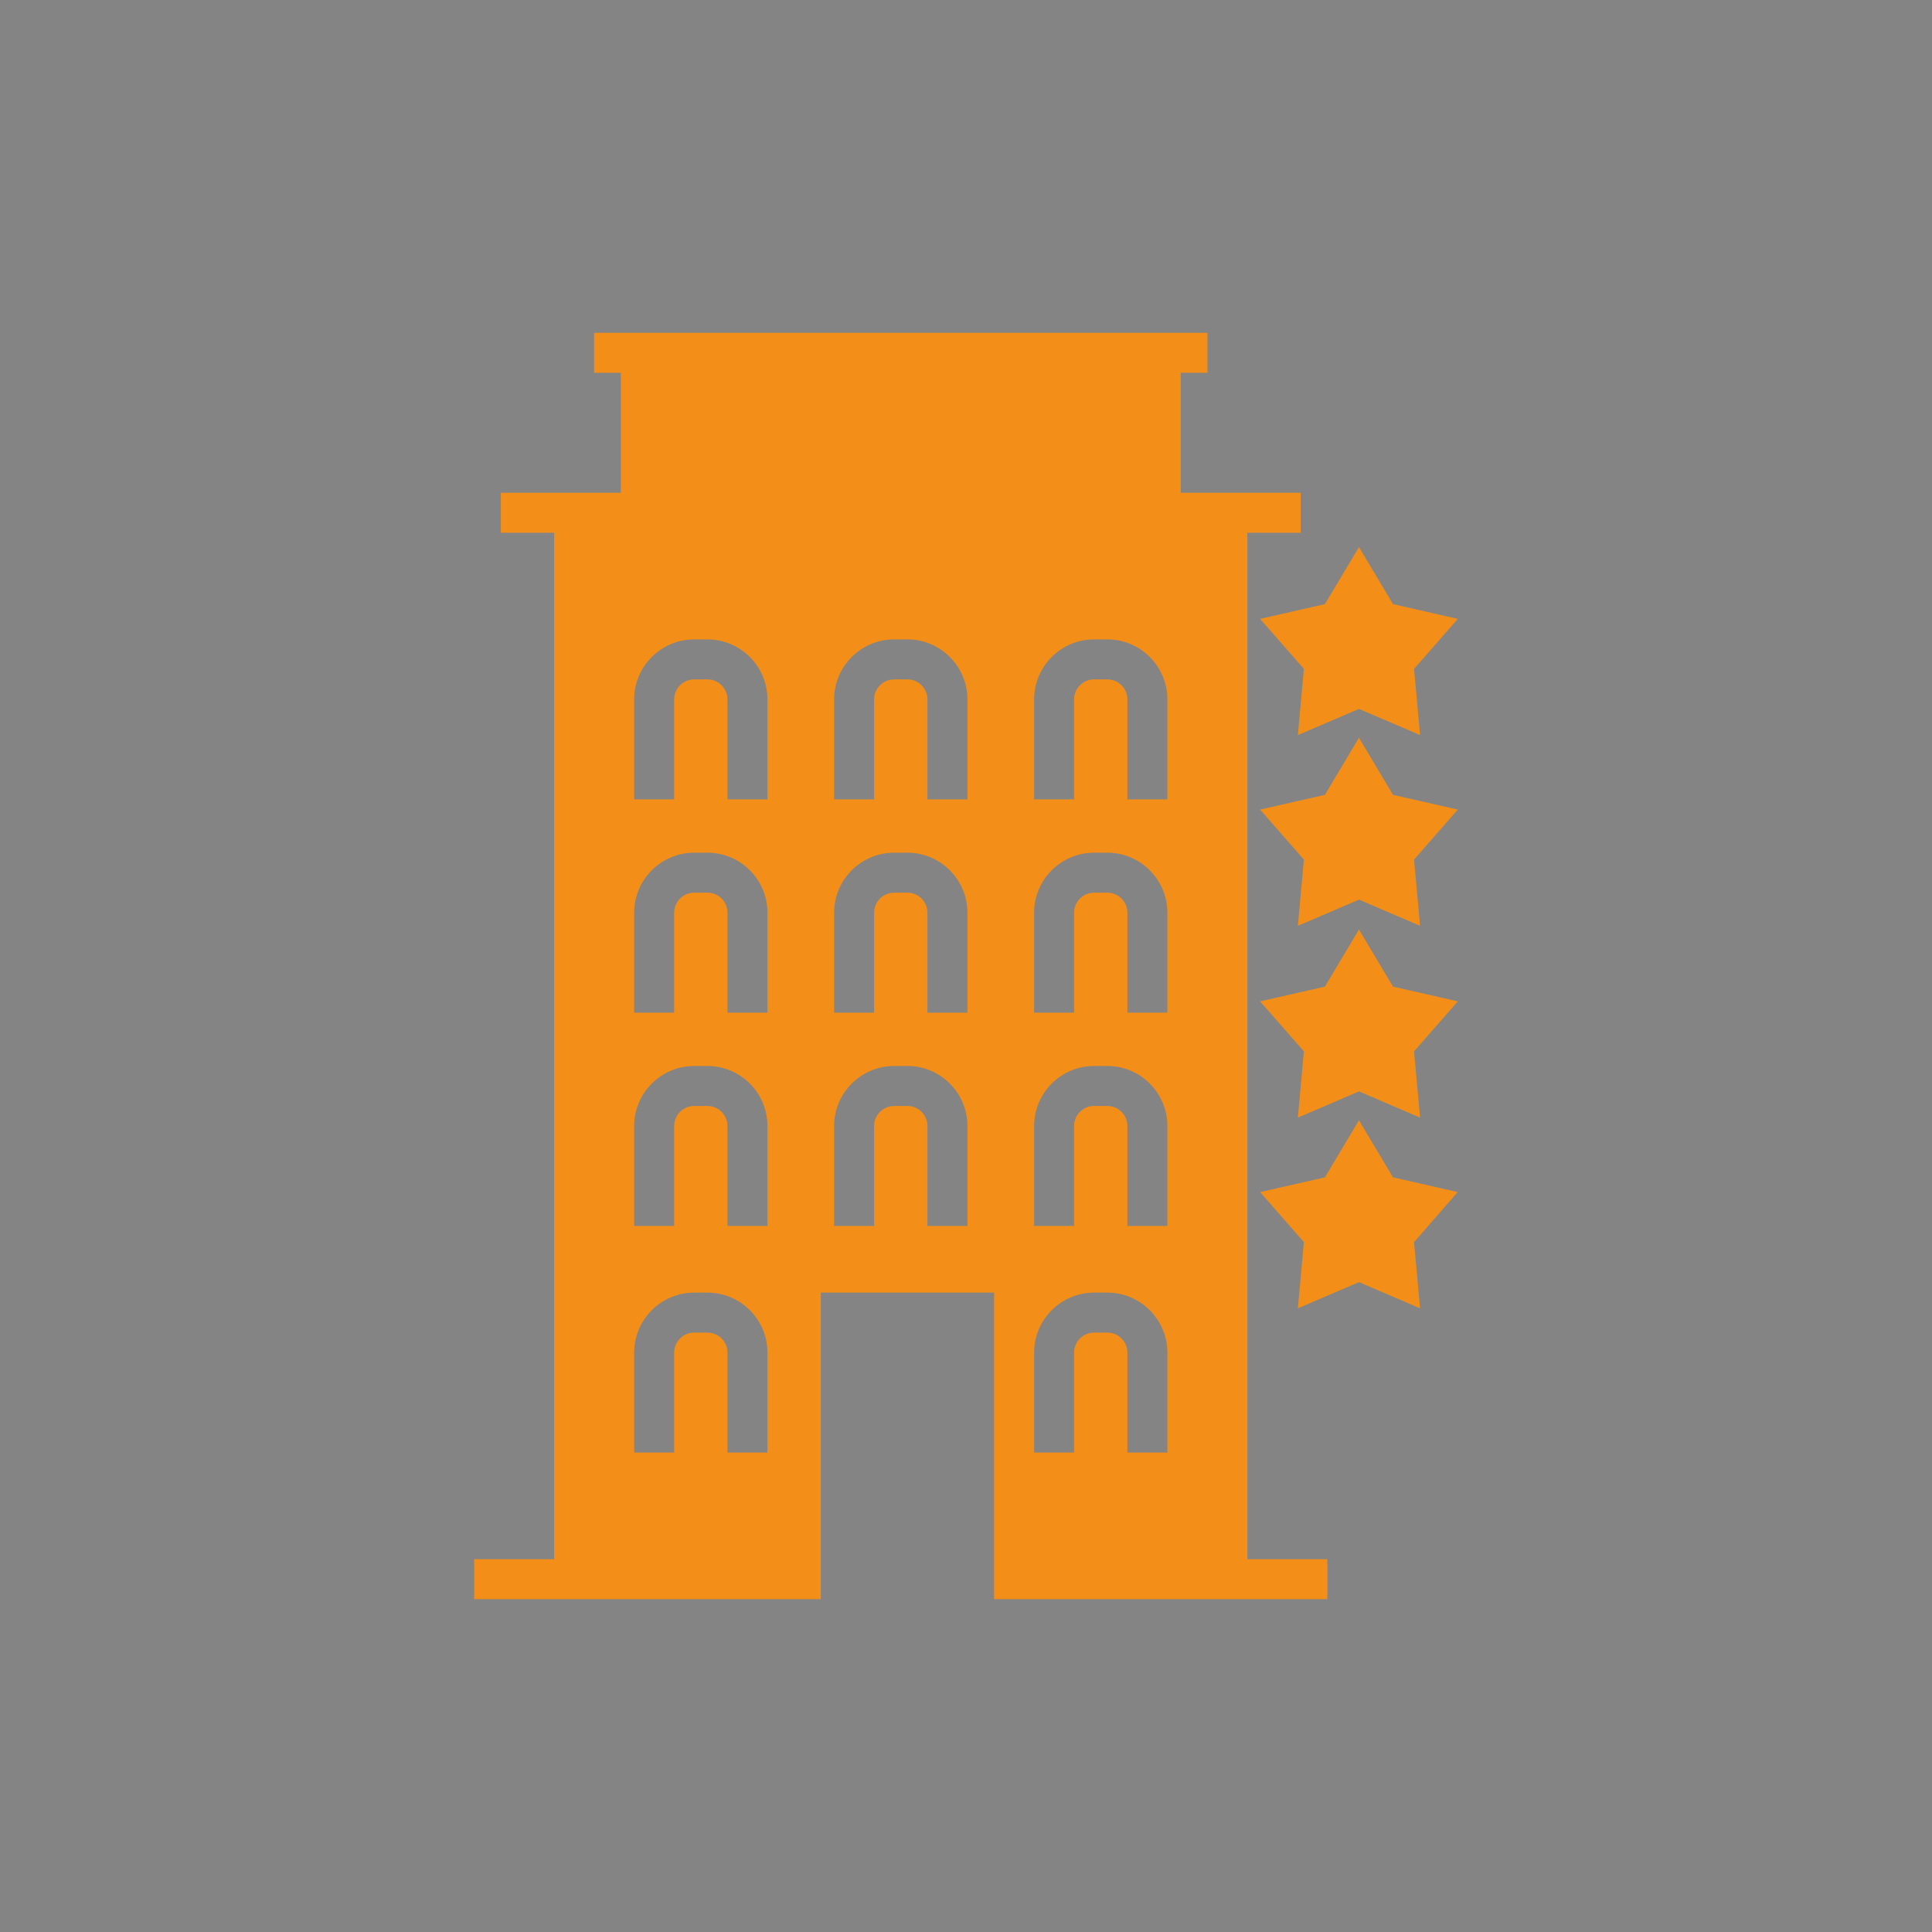
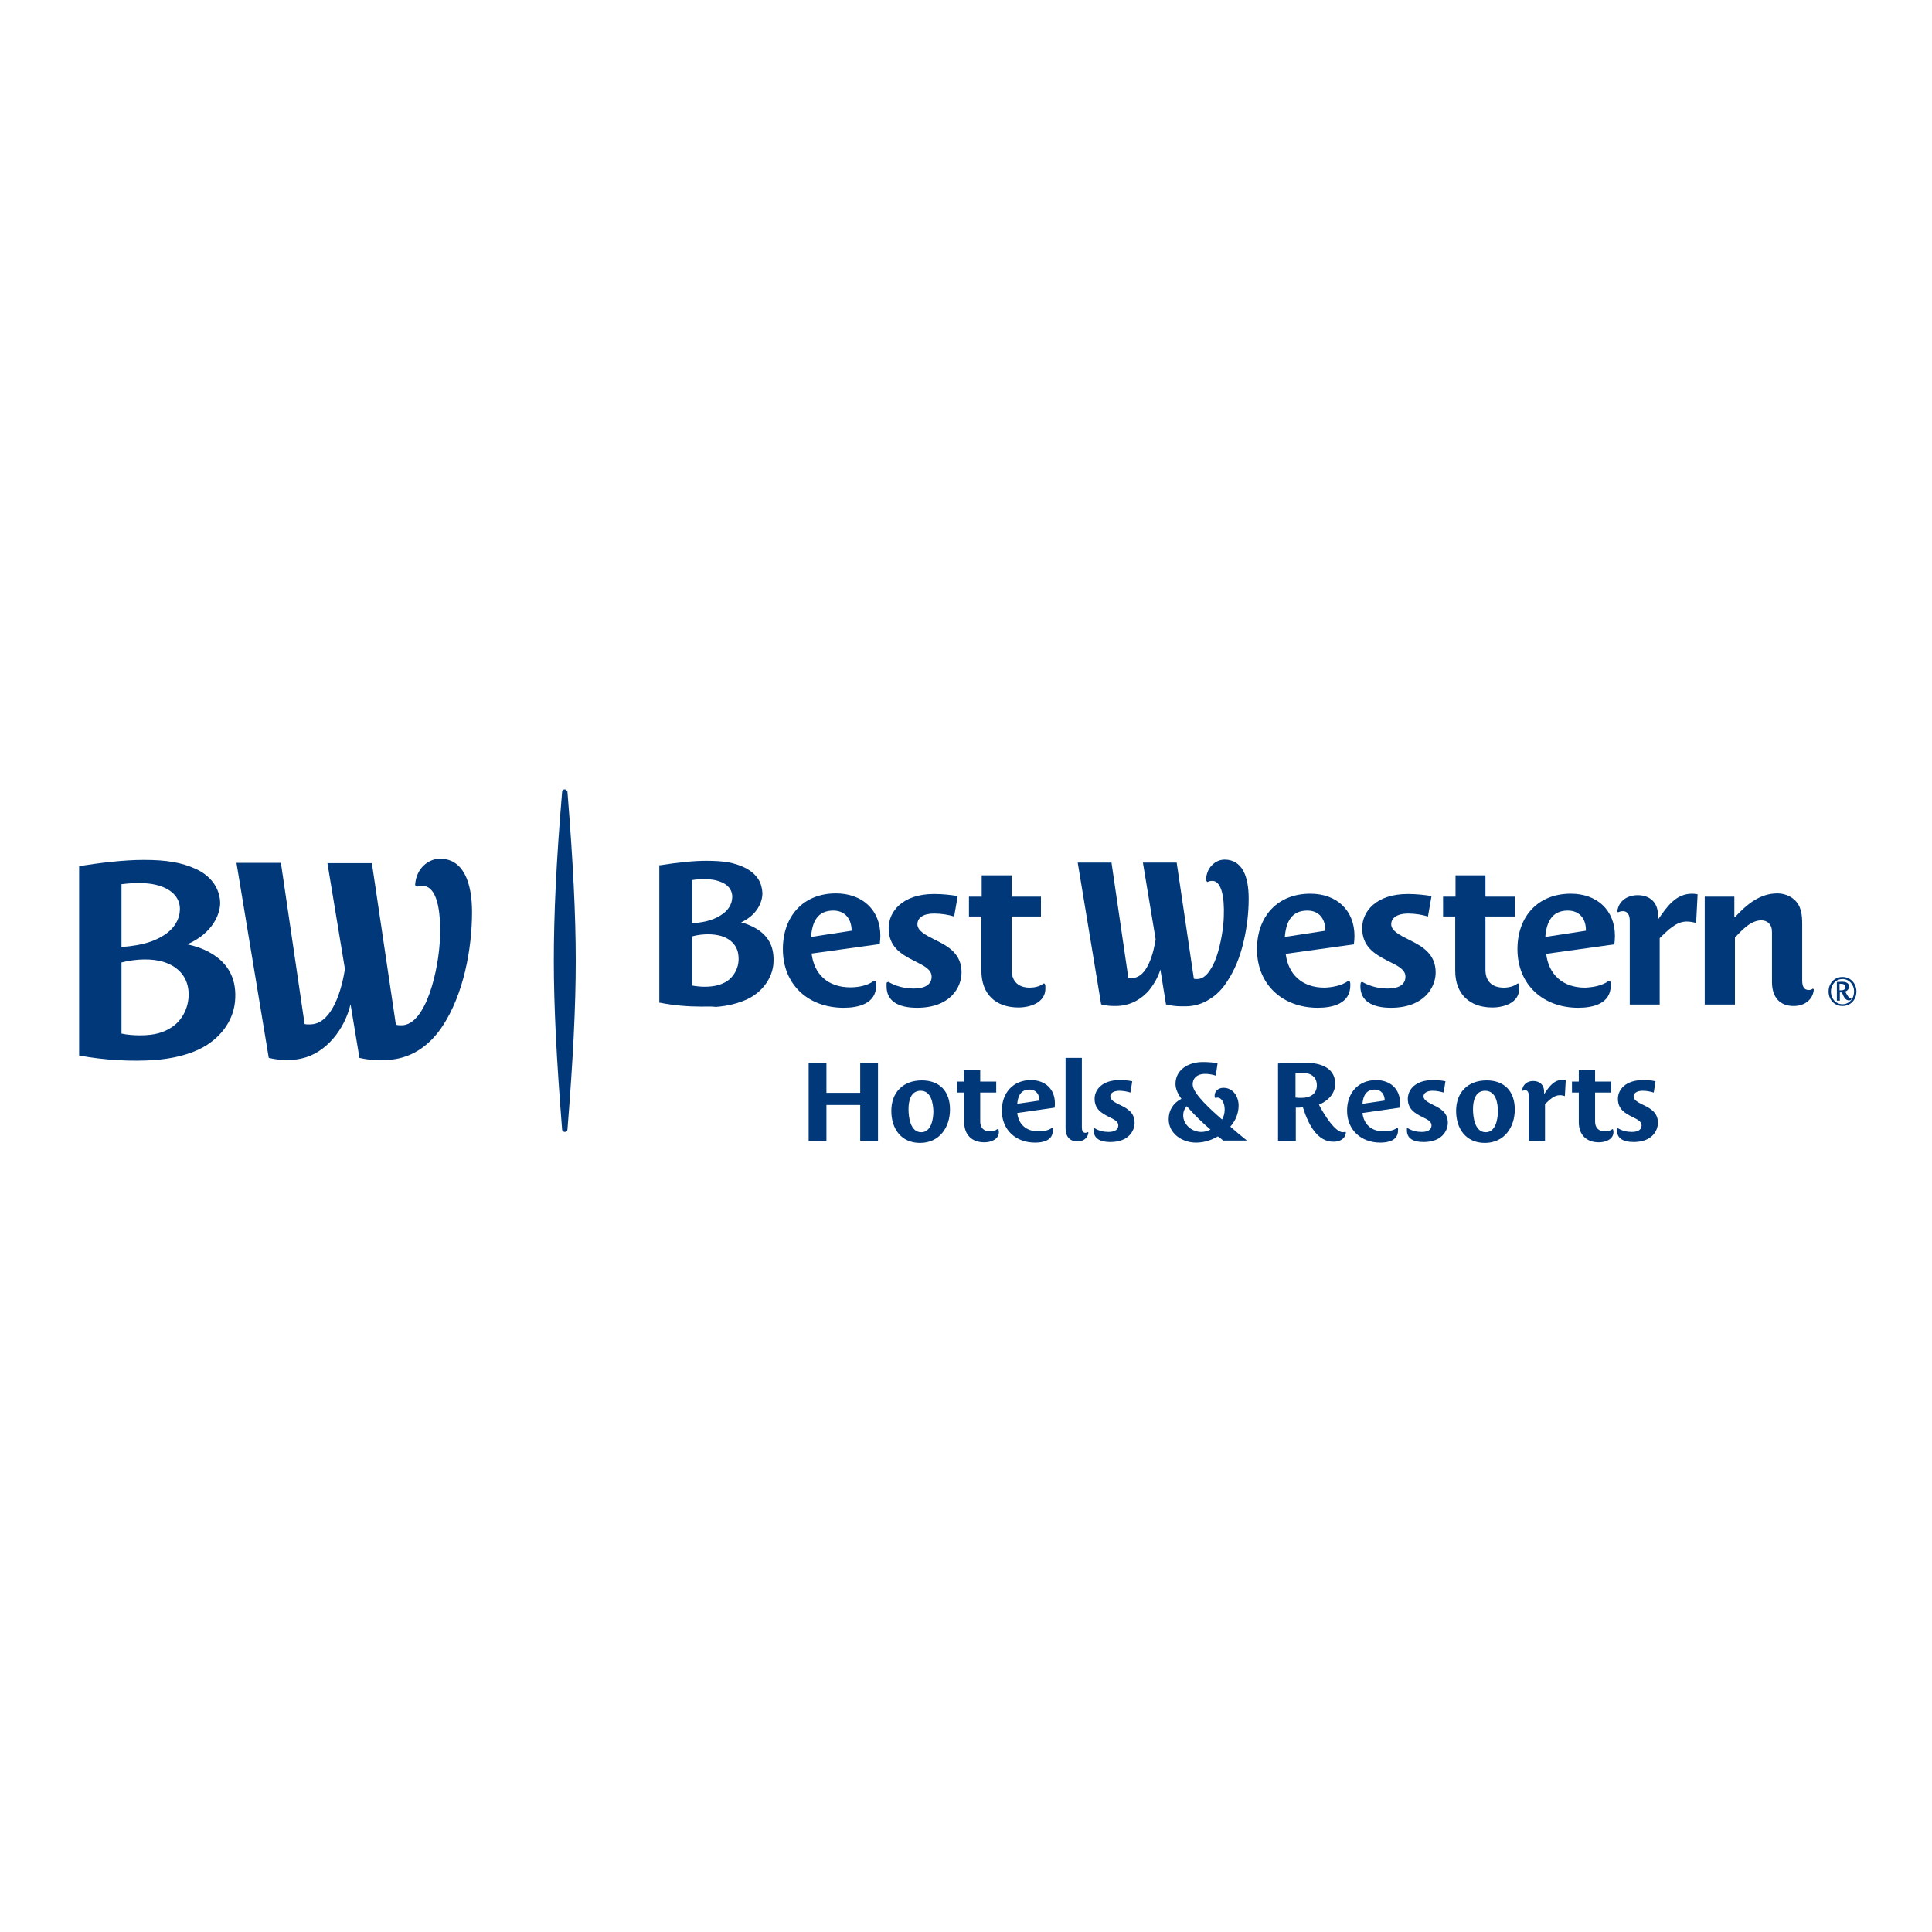
- <svg xmlns="http://www.w3.org/2000/svg" width="1200" height="1200" viewBox="0 0 1200 1200">
-   <rect width="100%" height="100%" fill="#848484" />
-   <g transform="translate(600 600) scale(0.69 0.69) rotate(0) translate(-600 -600)" style="fill:#F38F19">
-     <svg fill="#F38F19" version="1.1" x="0px" y="0px" viewBox="0 0 100 100" enable-background="new 0 0 100 100" xml:space="preserve">
-       <g>
-         <polygon points="75.346,27.712 74.896,32.677 79.478,30.714 84.061,32.676 83.61,27.712 86.892,23.961 82.031,22.854    79.478,18.573 76.924,22.854 72.062,23.962  " />
-         <polygon points="79.478,32.877 76.924,37.161 72.062,38.266 75.346,42.019 74.895,46.986 79.478,45.021 84.061,46.985    83.61,42.019 86.892,38.266 82.031,37.161  " />
-         <polygon points="79.478,47.263 76.924,51.547 72.062,52.654 75.346,56.404 74.896,61.372 79.478,59.407 84.061,61.371    83.61,56.404 86.892,52.653 82.031,51.547  " />
-         <polygon points="82.031,65.854 79.478,61.573 76.924,65.854 72.062,66.962 75.346,70.712 74.896,75.68 79.478,73.715    84.061,75.679 83.61,70.712 86.885,66.959  " />
-         <path d="M71.107,17.501h4v-3h-4h-5v-9h2.006v-3h-2.006H24.108h-2.007v3h2.007v9h-5.001h-4v3h4v76.998h-5.999v3h5.999h20V74.5h13   v22.999h19h6v-3h-6V17.501z M35.107,86.5h-3v-7.497c0-0.829-0.674-1.503-1.503-1.503H29.61c-0.829,0-1.503,0.674-1.503,1.503V86.5   h-3v-7.497c0-2.482,2.021-4.503,4.503-4.503h0.994c2.482,0,4.503,2.021,4.503,4.503V86.5z M35.107,69.5h-3v-7.497   c0-0.829-0.674-1.503-1.503-1.503H29.61c-0.829,0-1.503,0.674-1.503,1.503V69.5h-3v-7.497c0-2.482,2.021-4.503,4.503-4.503h0.994   c2.482,0,4.503,2.021,4.503,4.503V69.5z M35.107,53.5h-3v-7.497c0-0.829-0.674-1.503-1.503-1.503H29.61   c-0.829,0-1.503,0.674-1.503,1.503V53.5h-3v-7.497c0-2.482,2.021-4.503,4.503-4.503h0.994c2.482,0,4.503,2.021,4.503,4.503V53.5z    M35.107,37.5h-3v-7.497c0-0.829-0.674-1.503-1.503-1.503H29.61c-0.829,0-1.503,0.674-1.503,1.503V37.5h-3v-7.497   c0-2.482,2.021-4.503,4.503-4.503h0.994c2.482,0,4.503,2.021,4.503,4.503V37.5z M50.107,69.5h-3v-7.497   c0-0.829-0.674-1.503-1.503-1.503H44.61c-0.829,0-1.503,0.674-1.503,1.503V69.5h-3v-7.497c0-2.482,2.021-4.503,4.503-4.503h0.994   c2.482,0,4.503,2.021,4.503,4.503V69.5z M50.107,53.5h-3v-7.497c0-0.829-0.674-1.503-1.503-1.503H44.61   c-0.829,0-1.503,0.674-1.503,1.503V53.5h-3v-7.497c0-2.482,2.021-4.503,4.503-4.503h0.994c2.482,0,4.503,2.021,4.503,4.503V53.5z    M50.107,37.5h-3v-7.497c0-0.829-0.674-1.503-1.503-1.503H44.61c-0.829,0-1.503,0.674-1.503,1.503V37.5h-3v-7.497   c0-2.482,2.021-4.503,4.503-4.503h0.994c2.482,0,4.503,2.021,4.503,4.503V37.5z M65.107,86.5h-3v-7.497   c0-0.829-0.674-1.503-1.503-1.503H59.61c-0.829,0-1.503,0.674-1.503,1.503V86.5h-3v-7.497c0-2.482,2.021-4.503,4.503-4.503h0.994   c2.482,0,4.503,2.021,4.503,4.503V86.5z M65.107,69.5h-3v-7.497c0-0.829-0.674-1.503-1.503-1.503H59.61   c-0.829,0-1.503,0.674-1.503,1.503V69.5h-3v-7.497c0-2.482,2.021-4.503,4.503-4.503h0.994c2.482,0,4.503,2.021,4.503,4.503V69.5z    M65.107,53.5h-3v-7.497c0-0.829-0.674-1.503-1.503-1.503H59.61c-0.829,0-1.503,0.674-1.503,1.503V53.5h-3v-7.497   c0-2.482,2.021-4.503,4.503-4.503h0.994c2.482,0,4.503,2.021,4.503,4.503V53.5z M65.107,37.5h-3v-7.497   c0-0.829-0.674-1.503-1.503-1.503H59.61c-0.829,0-1.503,0.674-1.503,1.503V37.5h-3v-7.497c0-2.482,2.021-4.503,4.503-4.503h0.994   c2.482,0,4.503,2.021,4.503,4.503V37.5z" />
-       </g>
-     </svg>
-   </g>
+ <svg xmlns="http://www.w3.org/2000/svg" version="1.1" id="layer" x="0px" y="0px" viewBox="0 0 652 652" style="enable-background:new 0 0 652 652;" xml:space="preserve">
+   <style type="text/css">
+ 	.st0{fill:#00387A;}
+ </style>
+   <path class="st0" d="M542.8,331.1c0.1-0.1,0.4-0.1,0.5,0c0.1,0.1,0.1,0.2,0.2,0.3c0.1,0.4,0.1,0.7,0.1,1.1c0,6.3-6.1,7.6-11,7.6  c-11.7,0-20.5-7.7-20.5-19.8c0-11,6.9-18.7,18-18.7c8.8,0,14.9,5.5,14.9,14.3c0,0.9-0.1,1.8-0.2,2.8l-23,3.2  c0.8,6.8,5.4,11.4,13.1,11.4C537.4,333.2,540.6,332.7,542.8,331.1 M529.1,307.3c-5.4,0-7.2,3.9-7.6,8.9l13.7-2.1  C535.3,310.4,533.3,307.3,529.1,307.3" />
+   <path class="st0" d="M294.8,331.1c0.2-0.1,0.4-0.1,0.6,0c0.1,0.1,0.1,0.2,0.2,0.3c0.1,0.4,0.1,0.7,0.1,1.1c0,6.3-6.1,7.6-11,7.6  c-11.8,0-20.5-7.7-20.5-19.8c0-11,6.8-18.8,17.9-18.8c8.8,0,15,5.5,15,14.3c0,0.9-0.1,1.8-0.2,2.8l-23,3.2  c0.8,6.8,5.3,11.4,13.1,11.4C289.5,333.2,292.6,332.7,294.8,331.1 M281.2,307.3c-5.4,0-7.1,3.9-7.5,8.9l13.7-2.1  C287.4,310.4,285.4,307.3,281.2,307.3" />
+   <path class="st0" d="M512.6,332.3c0.1,0.3,0.1,0.9,0.1,1.3c0,4.8-5.1,6.4-9.1,6.4c-7.6,0-12.5-4.5-12.5-12.4v-18.3H487v-6.7h4.2  v-7.2h10.1v7.2h9.9v6.7h-9.9v18c0,3.8,2.2,6,6.2,6c1.6,0,3.3-0.4,4.5-1.3c0.1-0.1,0.3-0.1,0.4-0.1  C512.5,332,512.6,332.2,512.6,332.3" />
+   <path class="st0" d="M352.7,332.3c0.1,0.3,0.1,0.9,0.1,1.3c0,4.8-5.2,6.4-9.1,6.4c-7.7,0-12.5-4.5-12.5-12.4v-18.3H327v-6.7h4.3  v-7.2h10.1v7.2h9.9v6.7h-9.9v18c0,3.8,2.2,6,6.1,6c1.6,0,3.4-0.4,4.5-1.3c0.1-0.1,0.3-0.1,0.4-0.1  C352.6,332,352.6,332.2,352.7,332.3" />
+   <path class="st0" d="M545.8,307.5c0.5-3.6,3.5-5.4,6.9-5.4c4,0,6.8,2.4,6.8,6.6v1.4h0.2c3-4.3,5.9-8.5,11.4-8.5  c0.6,0,1.2,0.1,1.8,0.2l-0.5,9.7c-1-0.3-2.1-0.5-3.2-0.5c-3.6,0-6.4,3-9.1,5.6V339H550v-28.3c0-1.5-0.5-3.2-2.3-3.2  c-0.5,0-1,0.1-1.4,0.3c-0.1,0.1-0.2,0-0.4,0C545.8,307.7,545.8,307.6,545.8,307.5" />
+   <path class="st0" d="M611.7,333.7c0.1-0.1,0.2-0.1,0.3,0.1c0.1,0.1,0.1,0.1,0.1,0.3c-0.3,3-2.8,5.4-6.8,5.4c-4.7,0-7.3-3-7.3-8.1  v-16.9c0-2.6-1.6-3.9-3.6-3.9c-3.7,0-6.8,3.6-8.9,5.8V339h-10.2v-36.4h10v6.9h0.2c4.1-4.4,8.5-8,14.3-8c2,0,4.1,0.7,5.6,2  c2.5,2.1,2.8,5.3,2.8,8.4v19c0,1.8,0.5,3.2,2.2,3.2C610.9,334.1,611.3,334,611.7,333.7" />
+   <path class="st0" d="M459.8,331.4c2.4,1.4,5.4,2.2,8.5,2.2c3.4,0,6-1.1,6-4c0-2.4-2.4-3.6-5.9-5.3c-4.7-2.4-8.7-4.9-8.7-11.1  c0-5.6,4.7-11.5,15.4-11.5c2.9,0,5.6,0.3,8,0.7l-1.2,6.9c-1.9-0.6-4.4-1-6.7-1c-3.7,0-5.7,1.5-5.7,3.6c0,2.2,2.7,3.6,6.1,5.3  c4.5,2.2,8.9,4.8,8.9,11c0,4.9-3.8,11.9-15.1,11.9c-6.5,0-10.3-2.4-10.3-7.2c0-0.4,0-0.7,0.1-1.1c0-0.1,0.1-0.3,0.2-0.3  C459.5,331.3,459.7,331.3,459.8,331.4" />
+   <path class="st0" d="M299.9,331.4c2.4,1.4,5.3,2.2,8.5,2.2c3.3,0,6-1.1,6-4c0-2.4-2.4-3.6-5.8-5.3c-4.8-2.4-8.7-4.9-8.7-11.1  c0-5.5,4.6-11.5,15.3-11.5c3,0,5.6,0.3,8,0.7l-1.2,6.9c-1.9-0.6-4.4-1-6.8-1c-3.7,0-5.6,1.5-5.6,3.6c0,2.2,2.6,3.6,6,5.3  c4.6,2.2,8.9,4.8,8.9,11c0,4.9-3.7,11.9-15,11.9c-6.6,0-10.3-2.4-10.3-7.2c0-0.4,0-0.7,0-1.1c0-0.1,0.1-0.3,0.2-0.3  S299.7,331.3,299.9,331.4" />
+   <path class="st0" d="M454.9,331.1c0.1-0.1,0.4-0.1,0.5,0c0.1,0.1,0.1,0.2,0.2,0.3c0.1,0.4,0.1,0.7,0.1,1.1c0,6.3-6.1,7.6-11,7.6  c-11.7,0-20.5-7.7-20.5-19.8c0-11,6.9-18.7,18-18.7c8.8,0,14.9,5.5,14.9,14.3c0,0.9-0.1,1.8-0.2,2.8l-23,3.2  c0.8,6.8,5.4,11.4,13.1,11.4C449.5,333.2,452.6,332.7,454.9,331.1 M441.2,307.3c-5.4,0-7.2,3.9-7.6,8.9l13.7-2.1  C447.3,310.4,445.4,307.3,441.2,307.3" />
+   <path class="st0" d="M236.7,339.7c-4.5,0-9.4-0.4-13.9-1.3l-0.3,0v-46.4l0.3,0c6.3-1,11.4-1.5,15.6-1.5h0c5.8,0,9.4,0.6,12.9,2.3  c2,1,3.6,2.3,4.6,3.9c0.9,1.4,1.3,3,1.4,4.7c0,1-0.2,3-1.6,5.2c-1.2,1.9-3.1,3.5-5.6,4.7c1.7,0.4,3.3,1.1,4.6,1.8  c2.4,1.3,4.2,3.1,5.2,5.2c1,2,1.3,4.4,1.1,7.1c-0.5,4.9-3.8,9.4-8.8,11.8c-3.1,1.4-6.5,2.3-10.6,2.6  C240,339.6,238.4,339.7,236.7,339.7 M233.6,332.6c1.1,0.2,2.7,0.4,4.1,0.4c3.8,0,5.7-0.8,7.2-1.6c1.4-0.8,2.6-2.1,3.4-3.7  c0.8-1.6,1.1-3.3,0.9-5.2c-0.3-3.3-2.5-5.7-6.1-6.7c-1.2-0.3-2.6-0.5-4.1-0.5c-1.7,0-3.6,0.2-5.4,0.7V332.6z M233.6,297v14.6  c5.2-0.4,7.8-1.5,9.9-2.9c2.2-1.4,3.5-3.5,3.6-5.7c0.1-1.3-0.3-2.5-1.1-3.5c-0.9-1.1-2.4-1.9-4.4-2.4c-1.1-0.3-2.6-0.4-4.2-0.4  C236.1,296.7,234.8,296.8,233.6,297" />
+   <path class="st0" d="M407.6,297.6c0.8-0.4,1.4-0.3,1.9-0.3c2.5,0.4,3.8,4.8,3.5,12.1c-0.1,3.5-0.9,8.9-2.5,13.6  c-0.8,2.3-1.8,4-2.8,5.3c-1.1,1.4-2.4,2.1-3.7,2.1c-0.1,0-0.1,0-0.2,0c-0.3,0-0.6,0-0.9-0.1l-5.8-39.2h-11.4l4.3,25.9  c-0.3,1.8-0.9,5.2-2.3,8.2c-1.4,2.9-3,4.5-5,4.8c-0.3,0-0.8,0.1-1.3,0.1c-0.2,0-0.4,0-0.6,0l-5.7-39h-11.4l7.9,47.8l0.2,0.1  c1.5,0.4,3,0.5,4.5,0.5c1.3,0,2.5-0.1,3.6-0.4c2.8-0.6,5.6-2.3,7.8-4.8c1.7-2.1,3.1-4.5,3.9-7.1l1.9,11.8l0.2,0  c2.1,0.5,3.5,0.6,5.1,0.6c0.4,0,0.9,0,1.3,0c2.9,0,5.6-0.8,8.1-2.4c2.3-1.4,4.3-3.4,6-6.1c2.4-3.6,4.3-8.1,5.5-13.4  c1.1-4.6,1.7-9.6,1.7-14.4c0-4-0.6-7.1-1.8-9.4c-1.4-2.5-3.5-3.8-6.3-3.8c-1.5,0-3,0.6-4.1,1.7c-0.9,0.8-2.1,2.4-2.2,5.2  c0,0.1,0,0.3,0.2,0.3C407.3,297.7,407.5,297.7,407.6,297.6" />
+   <polygon class="st0" points="290.3,385 290.3,372.9 278.9,372.9 278.9,385 272.9,385 272.9,358.7 278.9,358.7 278.9,368.8   290.3,368.8 290.3,358.7 296.3,358.7 296.3,385 " />
+   <path class="st0" d="M310.5,385.7c-6.4,0-9.7-4.8-9.7-10.8c0-6.3,4-10.3,10.3-10.3c6,0,9.5,3.7,9.5,9.8  C320.6,380.5,317,385.7,310.5,385.7 M310.7,368.1c-3.4,0-4.1,3.5-4.1,6.2c0,2.7,0.6,7.8,4.3,7.8c3.3,0,4.1-4.3,4.1-7.1  C314.9,372.2,314.2,368.1,310.7,368.1" />
+   <path class="st0" d="M501.1,385.7c-6.4,0-9.7-4.8-9.7-10.8c0-6.3,4-10.3,10.3-10.3c6,0,9.5,3.7,9.5,9.8  C511.2,380.5,507.6,385.7,501.1,385.7 M501.2,368.1c-3.4,0-4.1,3.5-4.1,6.2c0,2.7,0.6,7.8,4.3,7.8c3.3,0,4.1-4.3,4.1-7.1  C505.5,372.2,504.8,368.1,501.2,368.1" />
+   <path class="st0" d="M354.9,380.7c0.1-0.1,0.2-0.1,0.3,0c0,0,0.1,0.1,0.1,0.2c0,0.2,0,0.4,0,0.6c0,3.4-3.3,4.1-6,4.1  c-6.4,0-11.2-4.2-11.2-10.8c0-6,3.8-10.3,9.8-10.3c4.8,0,8.1,3,8.1,7.8c0,0.5,0,1-0.1,1.5l-12.6,1.8c0.4,3.7,2.9,6.2,7.1,6.2  C351.9,381.8,353.6,381.6,354.9,380.7 M347.4,367.7c-2.9,0-3.9,2.2-4.1,4.8l7.5-1.1C350.8,369.4,349.7,367.7,347.4,367.7" />
+   <path class="st0" d="M471.4,380.7c0.1-0.1,0.2-0.1,0.3,0c0,0,0.1,0.1,0.1,0.2c0,0.2,0,0.4,0,0.6c0,3.4-3.3,4.1-6,4.1  c-6.4,0-11.2-4.2-11.2-10.8c0-6,3.8-10.3,9.8-10.3c4.8,0,8.1,3,8.1,7.8c0,0.5,0,1-0.1,1.5l-12.6,1.8c0.4,3.7,2.9,6.2,7.1,6.2  C468.4,381.8,470.1,381.6,471.4,380.7 M463.9,367.7c-2.9,0-3.9,2.2-4.1,4.8l7.5-1.1C467.3,369.4,466.2,367.7,463.9,367.7" />
+   <path class="st0" d="M337,381.3c0,0.2,0.1,0.5,0.1,0.7c0,2.6-2.8,3.5-4.9,3.5c-4.2,0-6.8-2.5-6.8-6.8v-10H323v-3.7h2.3v-3.9h5.5v3.9  h5.4v3.7h-5.4v9.8c0,2.1,1.2,3.3,3.3,3.3c0.9,0,1.8-0.2,2.4-0.7c0.1-0.1,0.2-0.1,0.2,0C337,381.2,337,381.3,337,381.3" />
+   <path class="st0" d="M544.4,381.3c0,0.2,0.1,0.5,0.1,0.7c0,2.6-2.8,3.5-4.9,3.5c-4.2,0-6.8-2.5-6.8-6.8v-10h-2.3v-3.7h2.3v-3.9h5.5  v3.9h5.4v3.7h-5.4v9.8c0,2.1,1.2,3.3,3.3,3.3c0.9,0,1.8-0.2,2.5-0.7c0.1-0.1,0.2-0.1,0.2,0C544.4,381.2,544.4,381.3,544.4,381.3" />
+   <path class="st0" d="M513.7,367.8c0.3-2,1.9-3,3.7-3c2.2,0,3.7,1.3,3.7,3.6v0.7h0.1c1.6-2.4,3.2-4.7,6.2-4.7c0.3,0,0.6,0,1,0.1  l-0.3,5.4c-0.6-0.2-1.1-0.3-1.7-0.3c-2,0-3.5,1.6-5,3V385h-5.5v-15.4c0-0.8-0.3-1.7-1.2-1.7c-0.3,0-0.5,0.1-0.8,0.2  c-0.1,0-0.1,0-0.2,0C513.7,367.9,513.6,367.8,513.7,367.8" />
+   <path class="st0" d="M369.5,380.8c1.3,0.8,2.9,1.2,4.6,1.2c1.8,0,3.3-0.6,3.3-2.2c0-1.3-1.3-2-3.2-2.9c-2.6-1.3-4.8-2.7-4.8-6.1  c0-3,2.5-6.3,8.4-6.3c1.6,0,3,0.1,4.3,0.4l-0.6,3.8c-1-0.3-2.4-0.6-3.7-0.6c-2,0-3.1,0.8-3.1,1.9c0,1.2,1.4,2,3.3,2.9  c2.5,1.2,4.9,2.6,4.9,6c0,2.7-2,6.5-8.2,6.5c-3.6,0-5.6-1.3-5.6-3.9c0-0.2,0-0.4,0-0.6c0-0.1,0.1-0.2,0.1-0.2  C369.4,380.8,369.5,380.8,369.5,380.8" />
+   <path class="st0" d="M475.2,380.8c1.3,0.8,2.9,1.2,4.6,1.2c1.8,0,3.3-0.6,3.3-2.2c0-1.3-1.3-2-3.2-2.9c-2.6-1.3-4.8-2.7-4.8-6.1  c0-3,2.5-6.3,8.4-6.3c1.6,0,3,0.1,4.3,0.4l-0.6,3.8c-1-0.3-2.4-0.6-3.7-0.6c-2,0-3.1,0.8-3.1,1.9c0,1.2,1.5,2,3.3,2.9  c2.5,1.2,4.9,2.6,4.9,6c0,2.7-2,6.5-8.2,6.5c-3.6,0-5.6-1.3-5.6-3.9c0-0.2,0-0.4,0-0.6c0-0.1,0-0.2,0.1-0.2  C475,380.8,475.1,380.8,475.2,380.8" />
+   <path class="st0" d="M546.1,380.8c1.3,0.8,2.9,1.2,4.6,1.2c1.8,0,3.3-0.6,3.3-2.2c0-1.3-1.3-2-3.2-2.9c-2.6-1.3-4.8-2.7-4.8-6.1  c0-3,2.5-6.3,8.4-6.3c1.6,0,3.1,0.1,4.3,0.4l-0.6,3.8c-1-0.3-2.4-0.6-3.7-0.6c-2,0-3.1,0.8-3.1,1.9c0,1.2,1.4,2,3.3,2.9  c2.5,1.2,4.9,2.6,4.9,6c0,2.7-2,6.5-8.2,6.5c-3.6,0-5.6-1.3-5.6-3.9c0-0.2,0-0.4,0-0.6c0-0.1,0.1-0.2,0.1-0.2  C545.9,380.8,546,380.8,546.1,380.8" />
+   <path class="st0" d="M453.9,382c0.1,0,0.2,0,0.2,0c0,0,0.1,0.1,0.1,0.2c-0.2,2.2-2.1,3.1-4.2,3.1c-5.4,0-8.4-5.6-10.3-11.6  c-0.8,0.1-1.6,0.1-2.4,0.1V385h-6v-26.1c2.9-0.1,5.8-0.3,8.7-0.3c4.8,0,10.5,1.2,10.6,7.1c0,3.5-2.6,5.9-5.5,7.1  c1.9,3.6,5.5,9.3,8.1,9.3C453.4,382.1,453.6,382,453.9,382 M439.2,362c-0.7,0-1.3,0.1-2,0.2v8.2c0.7,0.1,1.4,0.1,2.1,0.1  c2.8,0,5.1-1.3,5.1-4.2C444.4,363.2,442.1,362,439.2,362" />
+   <path class="st0" d="M410.3,370.5c-0.1,0-0.2,0-0.2,0c0,0-0.1-0.1-0.1-0.1c0-0.2-0.1-0.4-0.1-0.6c0-1.7,1.4-2.7,3-2.7  c3.2,0,5.1,2.9,5.1,6c0,2.7-1.1,5.2-2.8,7.1c1.8,1.6,3.7,3.2,5.6,4.7h-8c-0.3-0.3-1.5-1.2-1.8-1.4c-2.2,1.3-4.7,2.1-7.4,2.1  c-4.6,0-9.2-3-9.2-7.9c0-3.1,1.6-5.5,4.3-6.9c-1.1-1.4-2-3.3-2-5c0-5.1,4.8-7.4,9.1-7.4c1.7,0,3.4,0.1,5.1,0.4l-0.6,4.2  c-1.2-0.4-2.4-0.6-3.7-0.6c-2.3,0-4.1,1.2-4.1,3.6c0,3.1,6.6,8.9,9.9,11.8c0.6-1,0.9-2.1,0.9-3.4c0-2.1-1-4-2.5-4  C410.7,370.4,410.5,370.5,410.3,370.5 M400.5,373.3c-0.8,0.9-1.2,1.9-1.2,3.1c0,3.1,2.9,5.6,6.1,5.6c1.1,0,2.2-0.3,3.1-0.8  C405.7,378.8,403,376.2,400.5,373.3" />
+   <path class="st0" d="M367,382.1c0.1,0,0.2-0.1,0.2,0c0.1,0,0.1,0.1,0.1,0.2c-0.2,1.6-1.5,2.9-3.7,2.9c-2.6,0-4-1.7-4-4.4v-23.8h5.5  v23.5c0,1,0.3,1.8,1.2,1.8C366.5,382.3,366.8,382.2,367,382.1" />
+   <path class="st0" d="M63.2,318.7c2.5,0.5,5.2,1.4,7.5,2.7c6.8,3.7,9.3,9.6,8.6,16.7c-0.7,6.9-5.4,12.8-12.1,16  c-4.2,2-9,3.1-14.6,3.6c-8,0.6-17.3,0.1-25.9-1.5v-63.9c7-1.1,14.9-2.1,21.8-2.1c7.5,0,12.7,0.8,17.7,3.1c6,2.8,8.1,7.6,8.1,11.6  C74.2,308.6,71.8,314.9,63.2,318.7 M47.2,349.4c5.1,0,7.9-1,10.2-2.4c4.2-2.4,6.7-7.5,6.2-12.7c-0.5-5.1-3.9-8.4-8.8-9.8  c-3.6-1-8.6-1-13.8,0.3v24C42.7,349.2,45.2,349.4,47.2,349.4 M41,319.6c7.7-0.6,11.4-2.1,14.5-4.1c3.5-2.3,5.1-5.4,5.2-8.3  c0.2-3.5-1.9-7.1-8.1-8.6c-3.3-0.8-7.6-0.7-11.6-0.2V319.6z M140.8,299.2c0.7-0.2,1.7-0.3,2.4-0.2c4.1,0.7,5.6,7.6,5.3,17.3  c-0.4,11.2-4.8,29.6-12.9,29.7c-0.6,0-1.4,0-2-0.2l-8.1-54.5h-15l5.9,35.7c-1.1,7.2-4.2,17.5-10.6,18.6c-0.6,0.1-2.2,0.2-3,0  l-8-54.4h-15l10.9,65.8c3.7,0.9,7.7,1,11.1,0.2c8.2-1.8,14.5-9.8,16.5-18.3l3,18.1c3.6,0.8,5.7,0.8,8.8,0.7  c8.2-0.1,14.8-4.6,19.3-11.5c7-10.6,9.9-25.9,9.9-38.4c0-10.3-3.1-18-10.8-18c-3.9,0-8,3.2-8.4,8.7c0,0.2,0,0.3,0.2,0.4  C140.5,299.2,140.6,299.2,140.8,299.2" />
+   <path class="st0" d="M191.5,267.2c1.9,23.6,2.8,41.8,2.8,57c0,15.3-0.9,33.4-2.8,57c0,0.5-0.4,0.8-0.9,0.8c-0.5,0-0.9-0.4-0.9-0.8  c-1.9-23.7-2.8-41.8-2.8-57c0-15.2,0.8-33.4,2.8-57c0-0.5,0.4-0.8,0.9-0.8C191,266.4,191.4,266.8,191.5,267.2" />
+   <path class="st0" d="M621.8,339.5c-2.7,0-4.7-2.1-4.7-4.9c0-2.8,2-4.9,4.7-4.9c2.7,0,4.7,2.2,4.7,4.9  C626.5,337.4,624.5,339.5,621.8,339.5 M621.8,330.4c-2.2,0-3.9,1.8-3.9,4.2c0,2.5,1.7,4.3,3.9,4.3c2.2,0,3.9-1.8,3.9-4.3  C625.7,332.2,624,330.4,621.8,330.4 M621.6,334.9c-0.2,0-0.5,0-0.7,0v2.8h-1v-6.3c0.6,0,1.1-0.1,1.7-0.1c1.1,0,2.4,0.3,2.4,1.6  c0,0.9-0.6,1.5-1.3,1.7c0.7,1.3,1.3,2.3,1.8,2.3c0.1,0,0.1,0,0.2,0l0.1,0v0.1c0,0.3-0.2,0.6-0.7,0.6  C622.8,337.7,622.2,336.4,621.6,334.9 M621.3,332c-0.2,0-0.4,0-0.5,0v2.2c0.2,0,0.4,0,0.6,0c0.7,0,1.4-0.3,1.4-1.1  C622.8,332.3,622.1,332,621.3,332" />
</svg>
